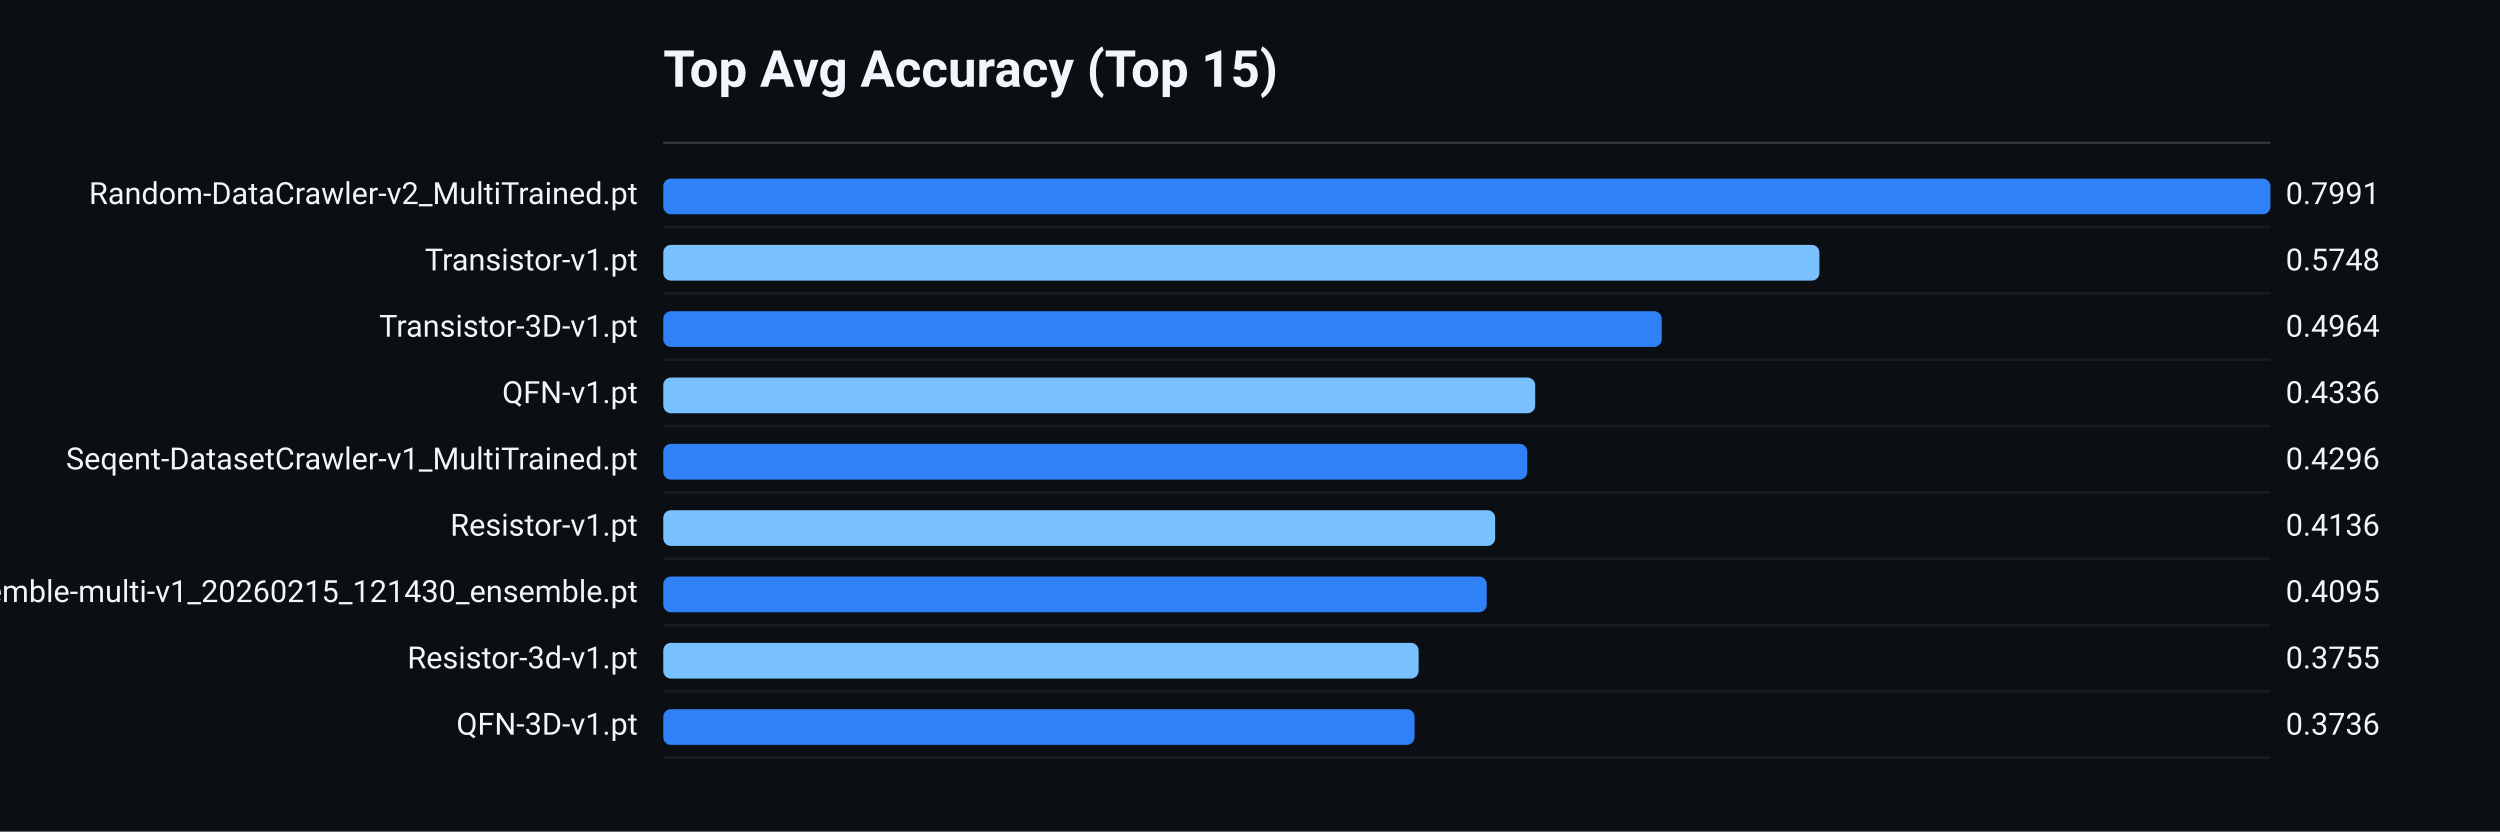
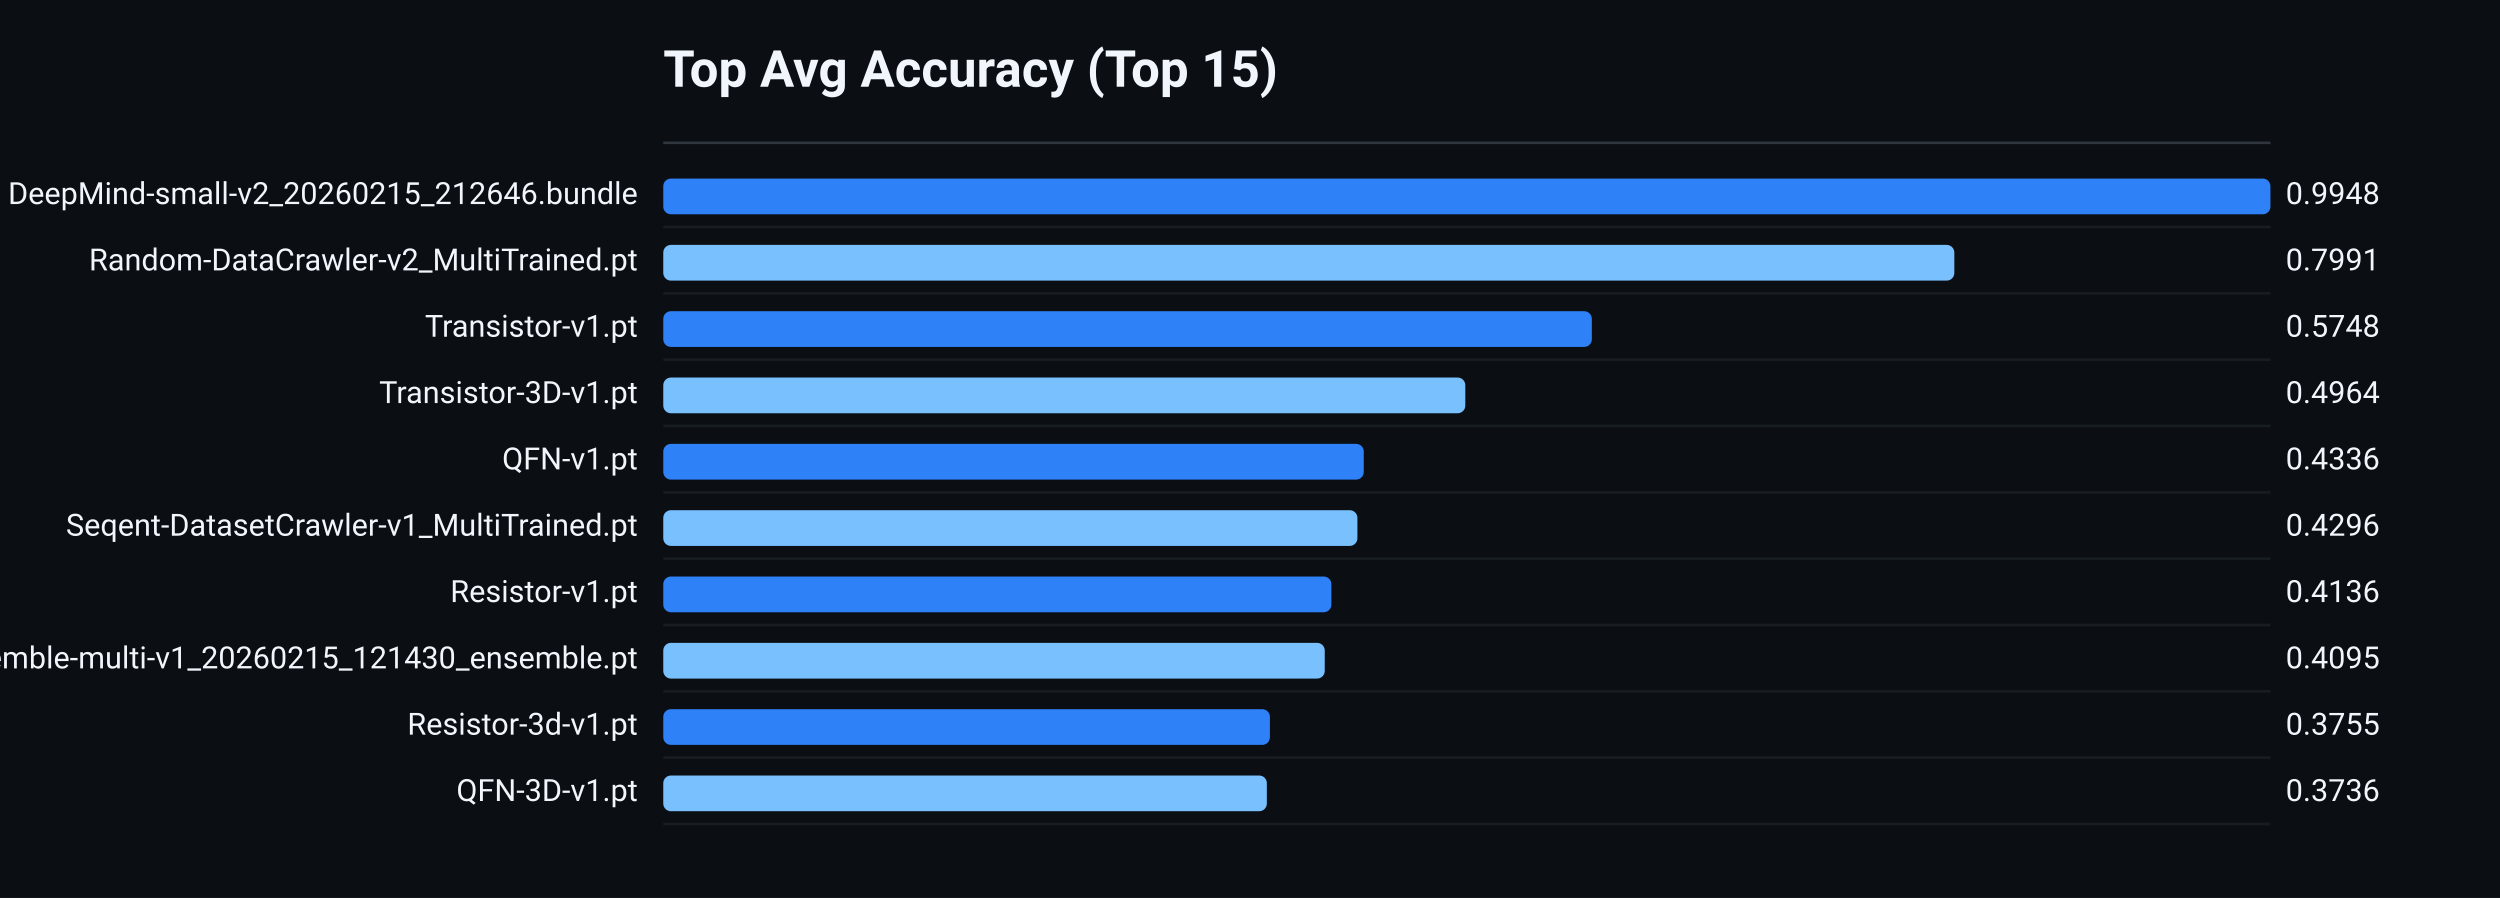
- <svg xmlns="http://www.w3.org/2000/svg" width="980" height="326" viewBox="0 0 980 326">
-   <rect x="0" y="0" width="980" height="326" fill="#0b0f14" />
+ <svg xmlns="http://www.w3.org/2000/svg" width="980" height="352" viewBox="0 0 980 352">
+   <rect x="0" y="0" width="980" height="352" fill="#0b0f14" />
  <text x="260" y="34" font-family="ui-sans-serif, system-ui, -apple-system, Segoe UI, Roboto, Arial" font-size="20" font-weight="700" fill="#f0f6fc">Top Avg Accuracy (Top 15)</text>
  <line x1="260" y1="56" x2="890" y2="56" stroke="#30363d" stroke-width="1" />
  <line x1="260" y1="89" x2="890" y2="89" stroke="#30363d" stroke-width="1" opacity="0.35" />
-   <text x="250" y="80" text-anchor="end" font-family="ui-sans-serif, system-ui, -apple-system, Segoe UI, Roboto, Arial" font-size="12" fill="#f0f6fc">Random-DataCrawler-v2_MultiTrained.pt</text>
+   <text x="250" y="80" text-anchor="end" font-family="ui-sans-serif, system-ui, -apple-system, Segoe UI, Roboto, Arial" font-size="12" fill="#f0f6fc">DeepMind-small-v2_20260215_212646.bundle</text>
  <rect x="260" y="70.0" width="630.0" height="14" rx="3" fill="#2f81f7" />
-   <text x="896" y="80" text-anchor="start" font-family="ui-sans-serif, system-ui, -apple-system, Segoe UI, Roboto, Arial" font-size="12" fill="#f0f6fc">0.7991</text>
+   <text x="896" y="80" text-anchor="start" font-family="ui-sans-serif, system-ui, -apple-system, Segoe UI, Roboto, Arial" font-size="12" fill="#f0f6fc">0.9948</text>
  <line x1="260" y1="115" x2="890" y2="115" stroke="#30363d" stroke-width="1" opacity="0.35" />
-   <text x="250" y="106" text-anchor="end" font-family="ui-sans-serif, system-ui, -apple-system, Segoe UI, Roboto, Arial" font-size="12" fill="#f0f6fc">Transistor-v1.pt</text>
-   <rect x="260" y="96.0" width="453.2" height="14" rx="3" fill="#79c0ff" />
-   <text x="896" y="106" text-anchor="start" font-family="ui-sans-serif, system-ui, -apple-system, Segoe UI, Roboto, Arial" font-size="12" fill="#f0f6fc">0.5748</text>
+   <text x="250" y="106" text-anchor="end" font-family="ui-sans-serif, system-ui, -apple-system, Segoe UI, Roboto, Arial" font-size="12" fill="#f0f6fc">Random-DataCrawler-v2_MultiTrained.pt</text>
+   <rect x="260" y="96.0" width="506.1" height="14" rx="3" fill="#79c0ff" />
+   <text x="896" y="106" text-anchor="start" font-family="ui-sans-serif, system-ui, -apple-system, Segoe UI, Roboto, Arial" font-size="12" fill="#f0f6fc">0.7991</text>
  <line x1="260" y1="141" x2="890" y2="141" stroke="#30363d" stroke-width="1" opacity="0.35" />
-   <text x="250" y="132" text-anchor="end" font-family="ui-sans-serif, system-ui, -apple-system, Segoe UI, Roboto, Arial" font-size="12" fill="#f0f6fc">Transistor-3D-v1.pt</text>
-   <rect x="260" y="122.0" width="391.4" height="14" rx="3" fill="#2f81f7" />
-   <text x="896" y="132" text-anchor="start" font-family="ui-sans-serif, system-ui, -apple-system, Segoe UI, Roboto, Arial" font-size="12" fill="#f0f6fc">0.4964</text>
+   <text x="250" y="132" text-anchor="end" font-family="ui-sans-serif, system-ui, -apple-system, Segoe UI, Roboto, Arial" font-size="12" fill="#f0f6fc">Transistor-v1.pt</text>
+   <rect x="260" y="122.0" width="364.0" height="14" rx="3" fill="#2f81f7" />
+   <text x="896" y="132" text-anchor="start" font-family="ui-sans-serif, system-ui, -apple-system, Segoe UI, Roboto, Arial" font-size="12" fill="#f0f6fc">0.5748</text>
  <line x1="260" y1="167" x2="890" y2="167" stroke="#30363d" stroke-width="1" opacity="0.35" />
-   <text x="250" y="158" text-anchor="end" font-family="ui-sans-serif, system-ui, -apple-system, Segoe UI, Roboto, Arial" font-size="12" fill="#f0f6fc">QFN-v1.pt</text>
-   <rect x="260" y="148.0" width="341.8" height="14" rx="3" fill="#79c0ff" />
-   <text x="896" y="158" text-anchor="start" font-family="ui-sans-serif, system-ui, -apple-system, Segoe UI, Roboto, Arial" font-size="12" fill="#f0f6fc">0.4336</text>
+   <text x="250" y="158" text-anchor="end" font-family="ui-sans-serif, system-ui, -apple-system, Segoe UI, Roboto, Arial" font-size="12" fill="#f0f6fc">Transistor-3D-v1.pt</text>
+   <rect x="260" y="148.0" width="314.4" height="14" rx="3" fill="#79c0ff" />
+   <text x="896" y="158" text-anchor="start" font-family="ui-sans-serif, system-ui, -apple-system, Segoe UI, Roboto, Arial" font-size="12" fill="#f0f6fc">0.4964</text>
  <line x1="260" y1="193" x2="890" y2="193" stroke="#30363d" stroke-width="1" opacity="0.35" />
-   <text x="250" y="184" text-anchor="end" font-family="ui-sans-serif, system-ui, -apple-system, Segoe UI, Roboto, Arial" font-size="12" fill="#f0f6fc">Seqent-DatasetCrawler-v1_MultiTrained.pt</text>
-   <rect x="260" y="174.0" width="338.7" height="14" rx="3" fill="#2f81f7" />
-   <text x="896" y="184" text-anchor="start" font-family="ui-sans-serif, system-ui, -apple-system, Segoe UI, Roboto, Arial" font-size="12" fill="#f0f6fc">0.4296</text>
+   <text x="250" y="184" text-anchor="end" font-family="ui-sans-serif, system-ui, -apple-system, Segoe UI, Roboto, Arial" font-size="12" fill="#f0f6fc">QFN-v1.pt</text>
+   <rect x="260" y="174.0" width="274.6" height="14" rx="3" fill="#2f81f7" />
+   <text x="896" y="184" text-anchor="start" font-family="ui-sans-serif, system-ui, -apple-system, Segoe UI, Roboto, Arial" font-size="12" fill="#f0f6fc">0.4336</text>
  <line x1="260" y1="219" x2="890" y2="219" stroke="#30363d" stroke-width="1" opacity="0.35" />
-   <text x="250" y="210" text-anchor="end" font-family="ui-sans-serif, system-ui, -apple-system, Segoe UI, Roboto, Arial" font-size="12" fill="#f0f6fc">Resistor-v1.pt</text>
-   <rect x="260" y="200.0" width="326.1" height="14" rx="3" fill="#79c0ff" />
-   <text x="896" y="210" text-anchor="start" font-family="ui-sans-serif, system-ui, -apple-system, Segoe UI, Roboto, Arial" font-size="12" fill="#f0f6fc">0.4136</text>
+   <text x="250" y="210" text-anchor="end" font-family="ui-sans-serif, system-ui, -apple-system, Segoe UI, Roboto, Arial" font-size="12" fill="#f0f6fc">Seqent-DatasetCrawler-v1_MultiTrained.pt</text>
+   <rect x="260" y="200.0" width="272.1" height="14" rx="3" fill="#79c0ff" />
+   <text x="896" y="210" text-anchor="start" font-family="ui-sans-serif, system-ui, -apple-system, Segoe UI, Roboto, Arial" font-size="12" fill="#f0f6fc">0.4296</text>
  <line x1="260" y1="245" x2="890" y2="245" stroke="#30363d" stroke-width="1" opacity="0.35" />
-   <text x="250" y="236" text-anchor="end" font-family="ui-sans-serif, system-ui, -apple-system, Segoe UI, Roboto, Arial" font-size="12" fill="#f0f6fc">Resistor-ensemble-multi-v1_20260215_121430_ensemble.pt</text>
-   <rect x="260" y="226.0" width="322.8" height="14" rx="3" fill="#2f81f7" />
-   <text x="896" y="236" text-anchor="start" font-family="ui-sans-serif, system-ui, -apple-system, Segoe UI, Roboto, Arial" font-size="12" fill="#f0f6fc">0.4095</text>
+   <text x="250" y="236" text-anchor="end" font-family="ui-sans-serif, system-ui, -apple-system, Segoe UI, Roboto, Arial" font-size="12" fill="#f0f6fc">Resistor-v1.pt</text>
+   <rect x="260" y="226.0" width="261.9" height="14" rx="3" fill="#2f81f7" />
+   <text x="896" y="236" text-anchor="start" font-family="ui-sans-serif, system-ui, -apple-system, Segoe UI, Roboto, Arial" font-size="12" fill="#f0f6fc">0.4136</text>
  <line x1="260" y1="271" x2="890" y2="271" stroke="#30363d" stroke-width="1" opacity="0.35" />
-   <text x="250" y="262" text-anchor="end" font-family="ui-sans-serif, system-ui, -apple-system, Segoe UI, Roboto, Arial" font-size="12" fill="#f0f6fc">Resistor-3d-v1.pt</text>
-   <rect x="260" y="252.0" width="296.1" height="14" rx="3" fill="#79c0ff" />
-   <text x="896" y="262" text-anchor="start" font-family="ui-sans-serif, system-ui, -apple-system, Segoe UI, Roboto, Arial" font-size="12" fill="#f0f6fc">0.3755</text>
+   <text x="250" y="262" text-anchor="end" font-family="ui-sans-serif, system-ui, -apple-system, Segoe UI, Roboto, Arial" font-size="12" fill="#f0f6fc">Resistor-ensemble-multi-v1_20260215_121430_ensemble.pt</text>
+   <rect x="260" y="252.0" width="259.3" height="14" rx="3" fill="#79c0ff" />
+   <text x="896" y="262" text-anchor="start" font-family="ui-sans-serif, system-ui, -apple-system, Segoe UI, Roboto, Arial" font-size="12" fill="#f0f6fc">0.4095</text>
  <line x1="260" y1="297" x2="890" y2="297" stroke="#30363d" stroke-width="1" opacity="0.35" />
-   <text x="250" y="288" text-anchor="end" font-family="ui-sans-serif, system-ui, -apple-system, Segoe UI, Roboto, Arial" font-size="12" fill="#f0f6fc">QFN-3D-v1.pt</text>
-   <rect x="260" y="278.0" width="294.5" height="14" rx="3" fill="#2f81f7" />
-   <text x="896" y="288" text-anchor="start" font-family="ui-sans-serif, system-ui, -apple-system, Segoe UI, Roboto, Arial" font-size="12" fill="#f0f6fc">0.3736</text>
+   <text x="250" y="288" text-anchor="end" font-family="ui-sans-serif, system-ui, -apple-system, Segoe UI, Roboto, Arial" font-size="12" fill="#f0f6fc">Resistor-3d-v1.pt</text>
+   <rect x="260" y="278.0" width="237.8" height="14" rx="3" fill="#2f81f7" />
+   <text x="896" y="288" text-anchor="start" font-family="ui-sans-serif, system-ui, -apple-system, Segoe UI, Roboto, Arial" font-size="12" fill="#f0f6fc">0.3755</text>
+   <line x1="260" y1="323" x2="890" y2="323" stroke="#30363d" stroke-width="1" opacity="0.35" />
+   <text x="250" y="314" text-anchor="end" font-family="ui-sans-serif, system-ui, -apple-system, Segoe UI, Roboto, Arial" font-size="12" fill="#f0f6fc">QFN-3D-v1.pt</text>
+   <rect x="260" y="304.0" width="236.6" height="14" rx="3" fill="#79c0ff" />
+   <text x="896" y="314" text-anchor="start" font-family="ui-sans-serif, system-ui, -apple-system, Segoe UI, Roboto, Arial" font-size="12" fill="#f0f6fc">0.3736</text>
</svg>
